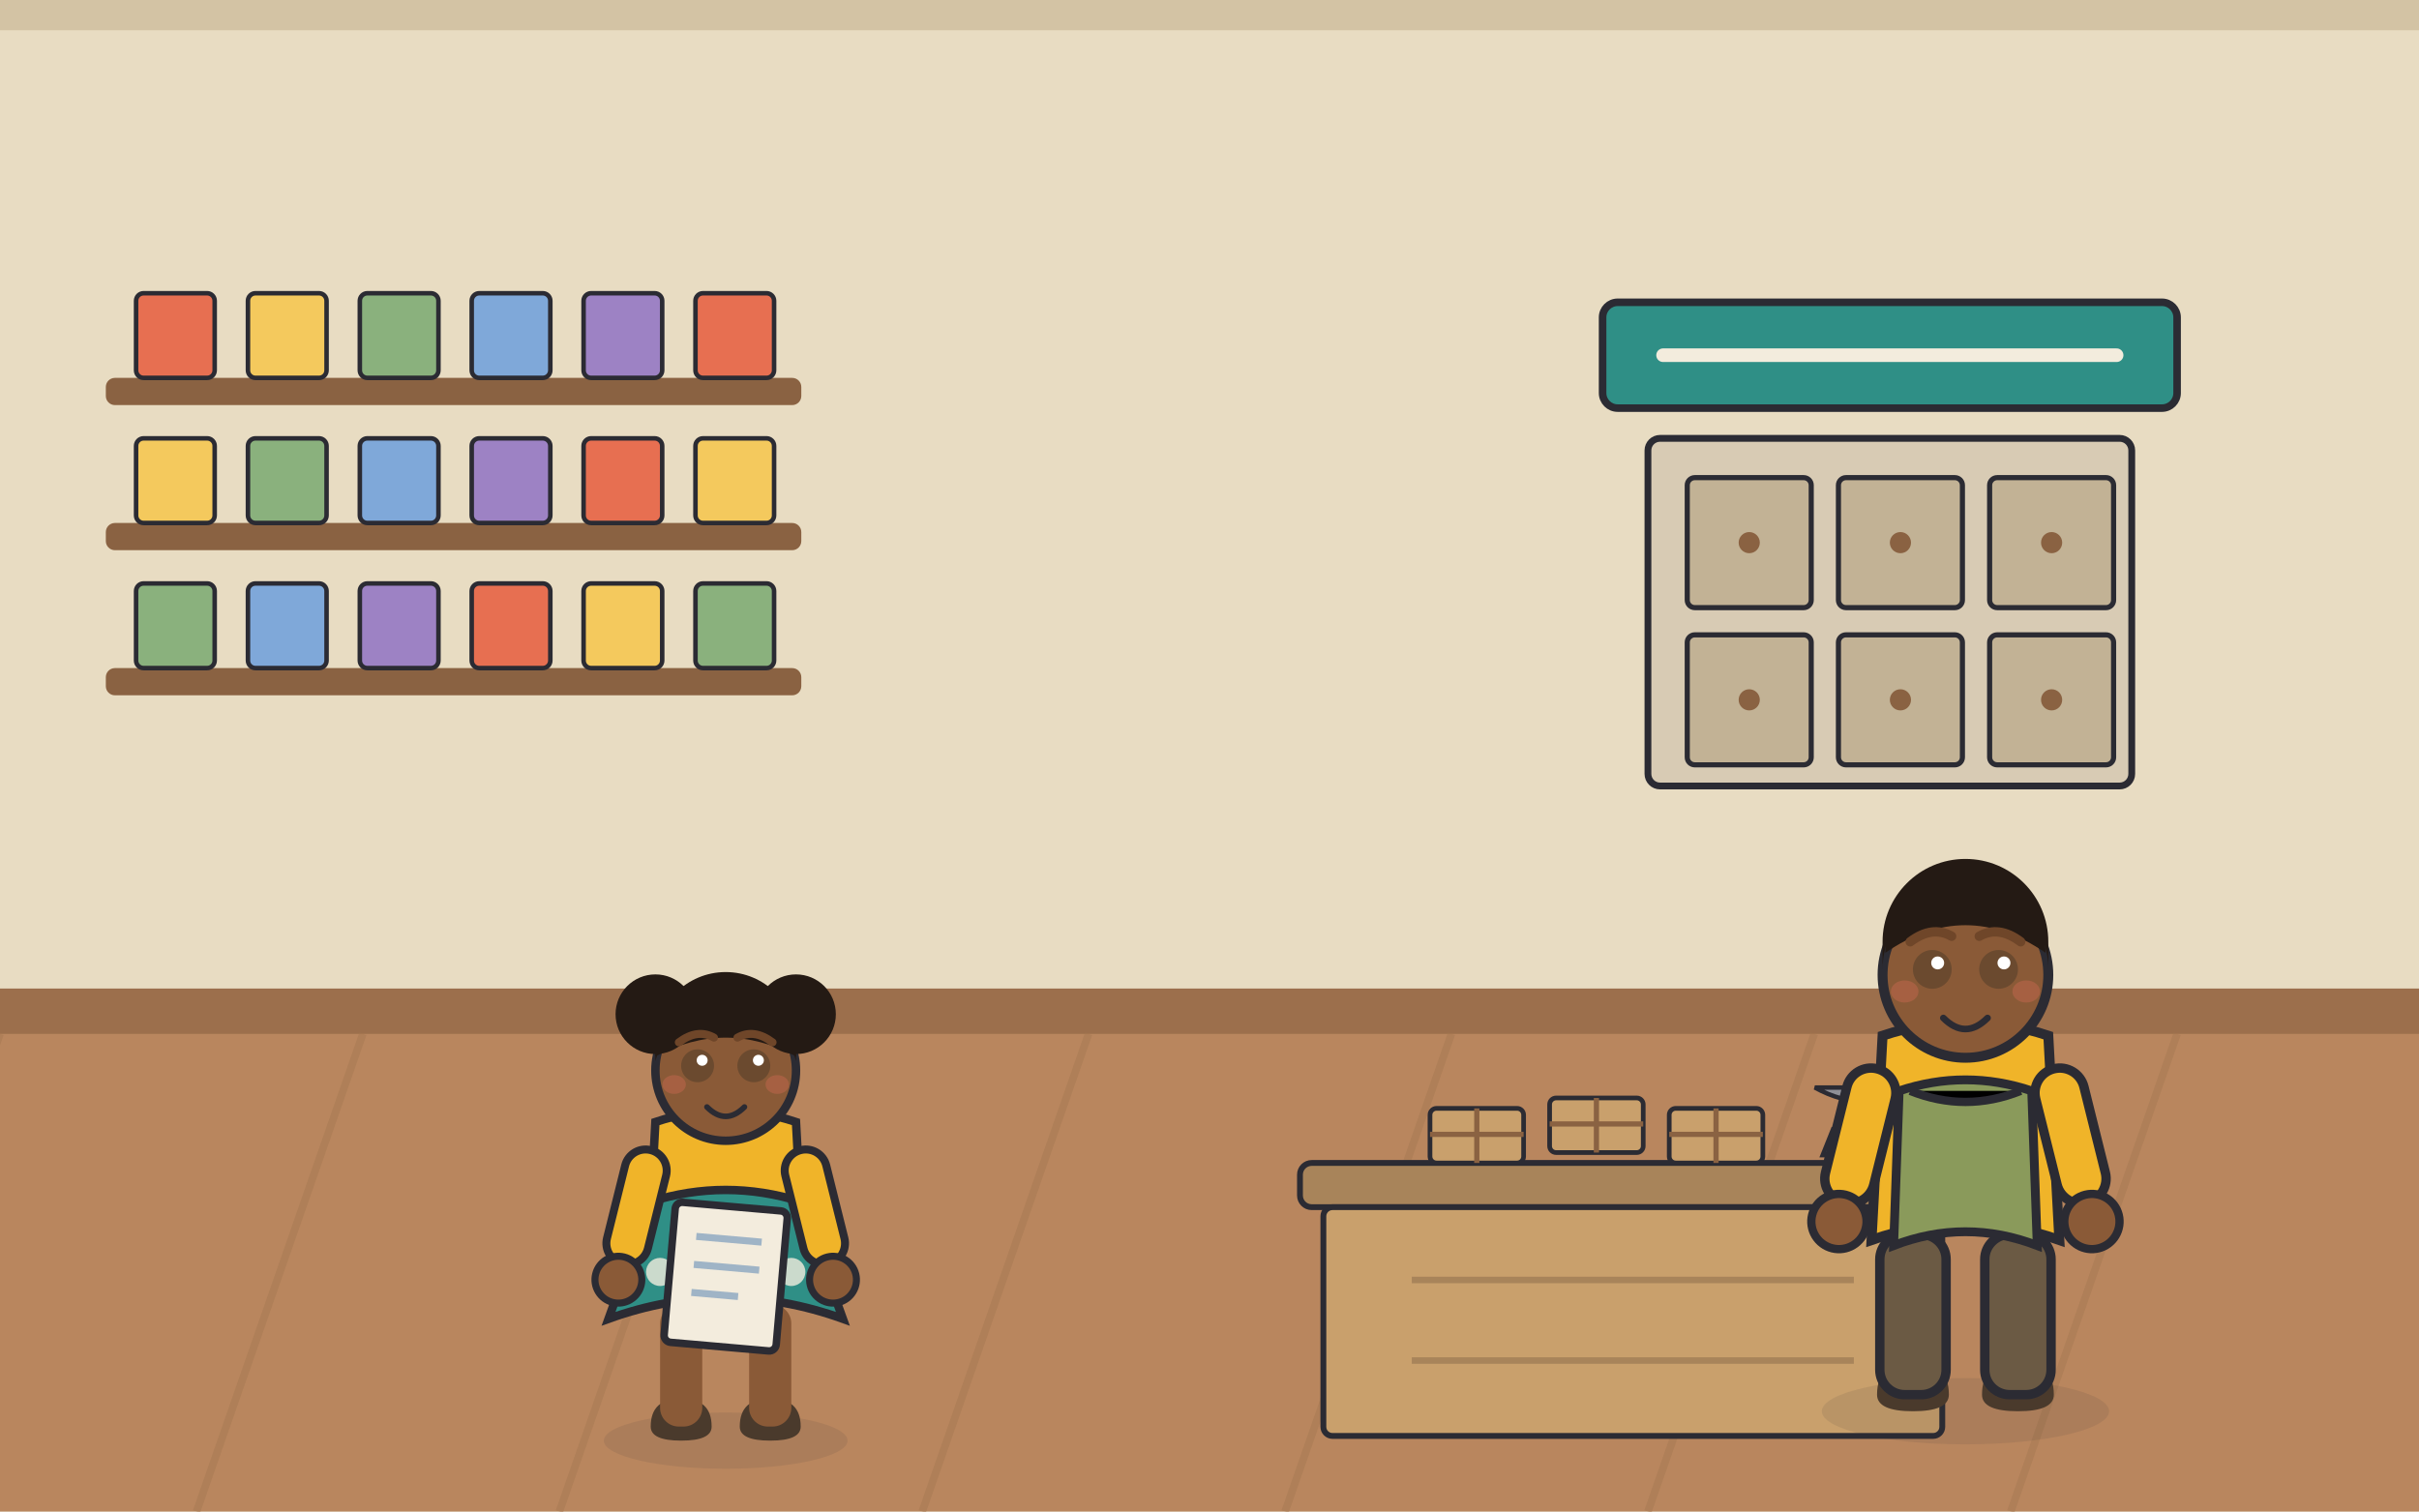
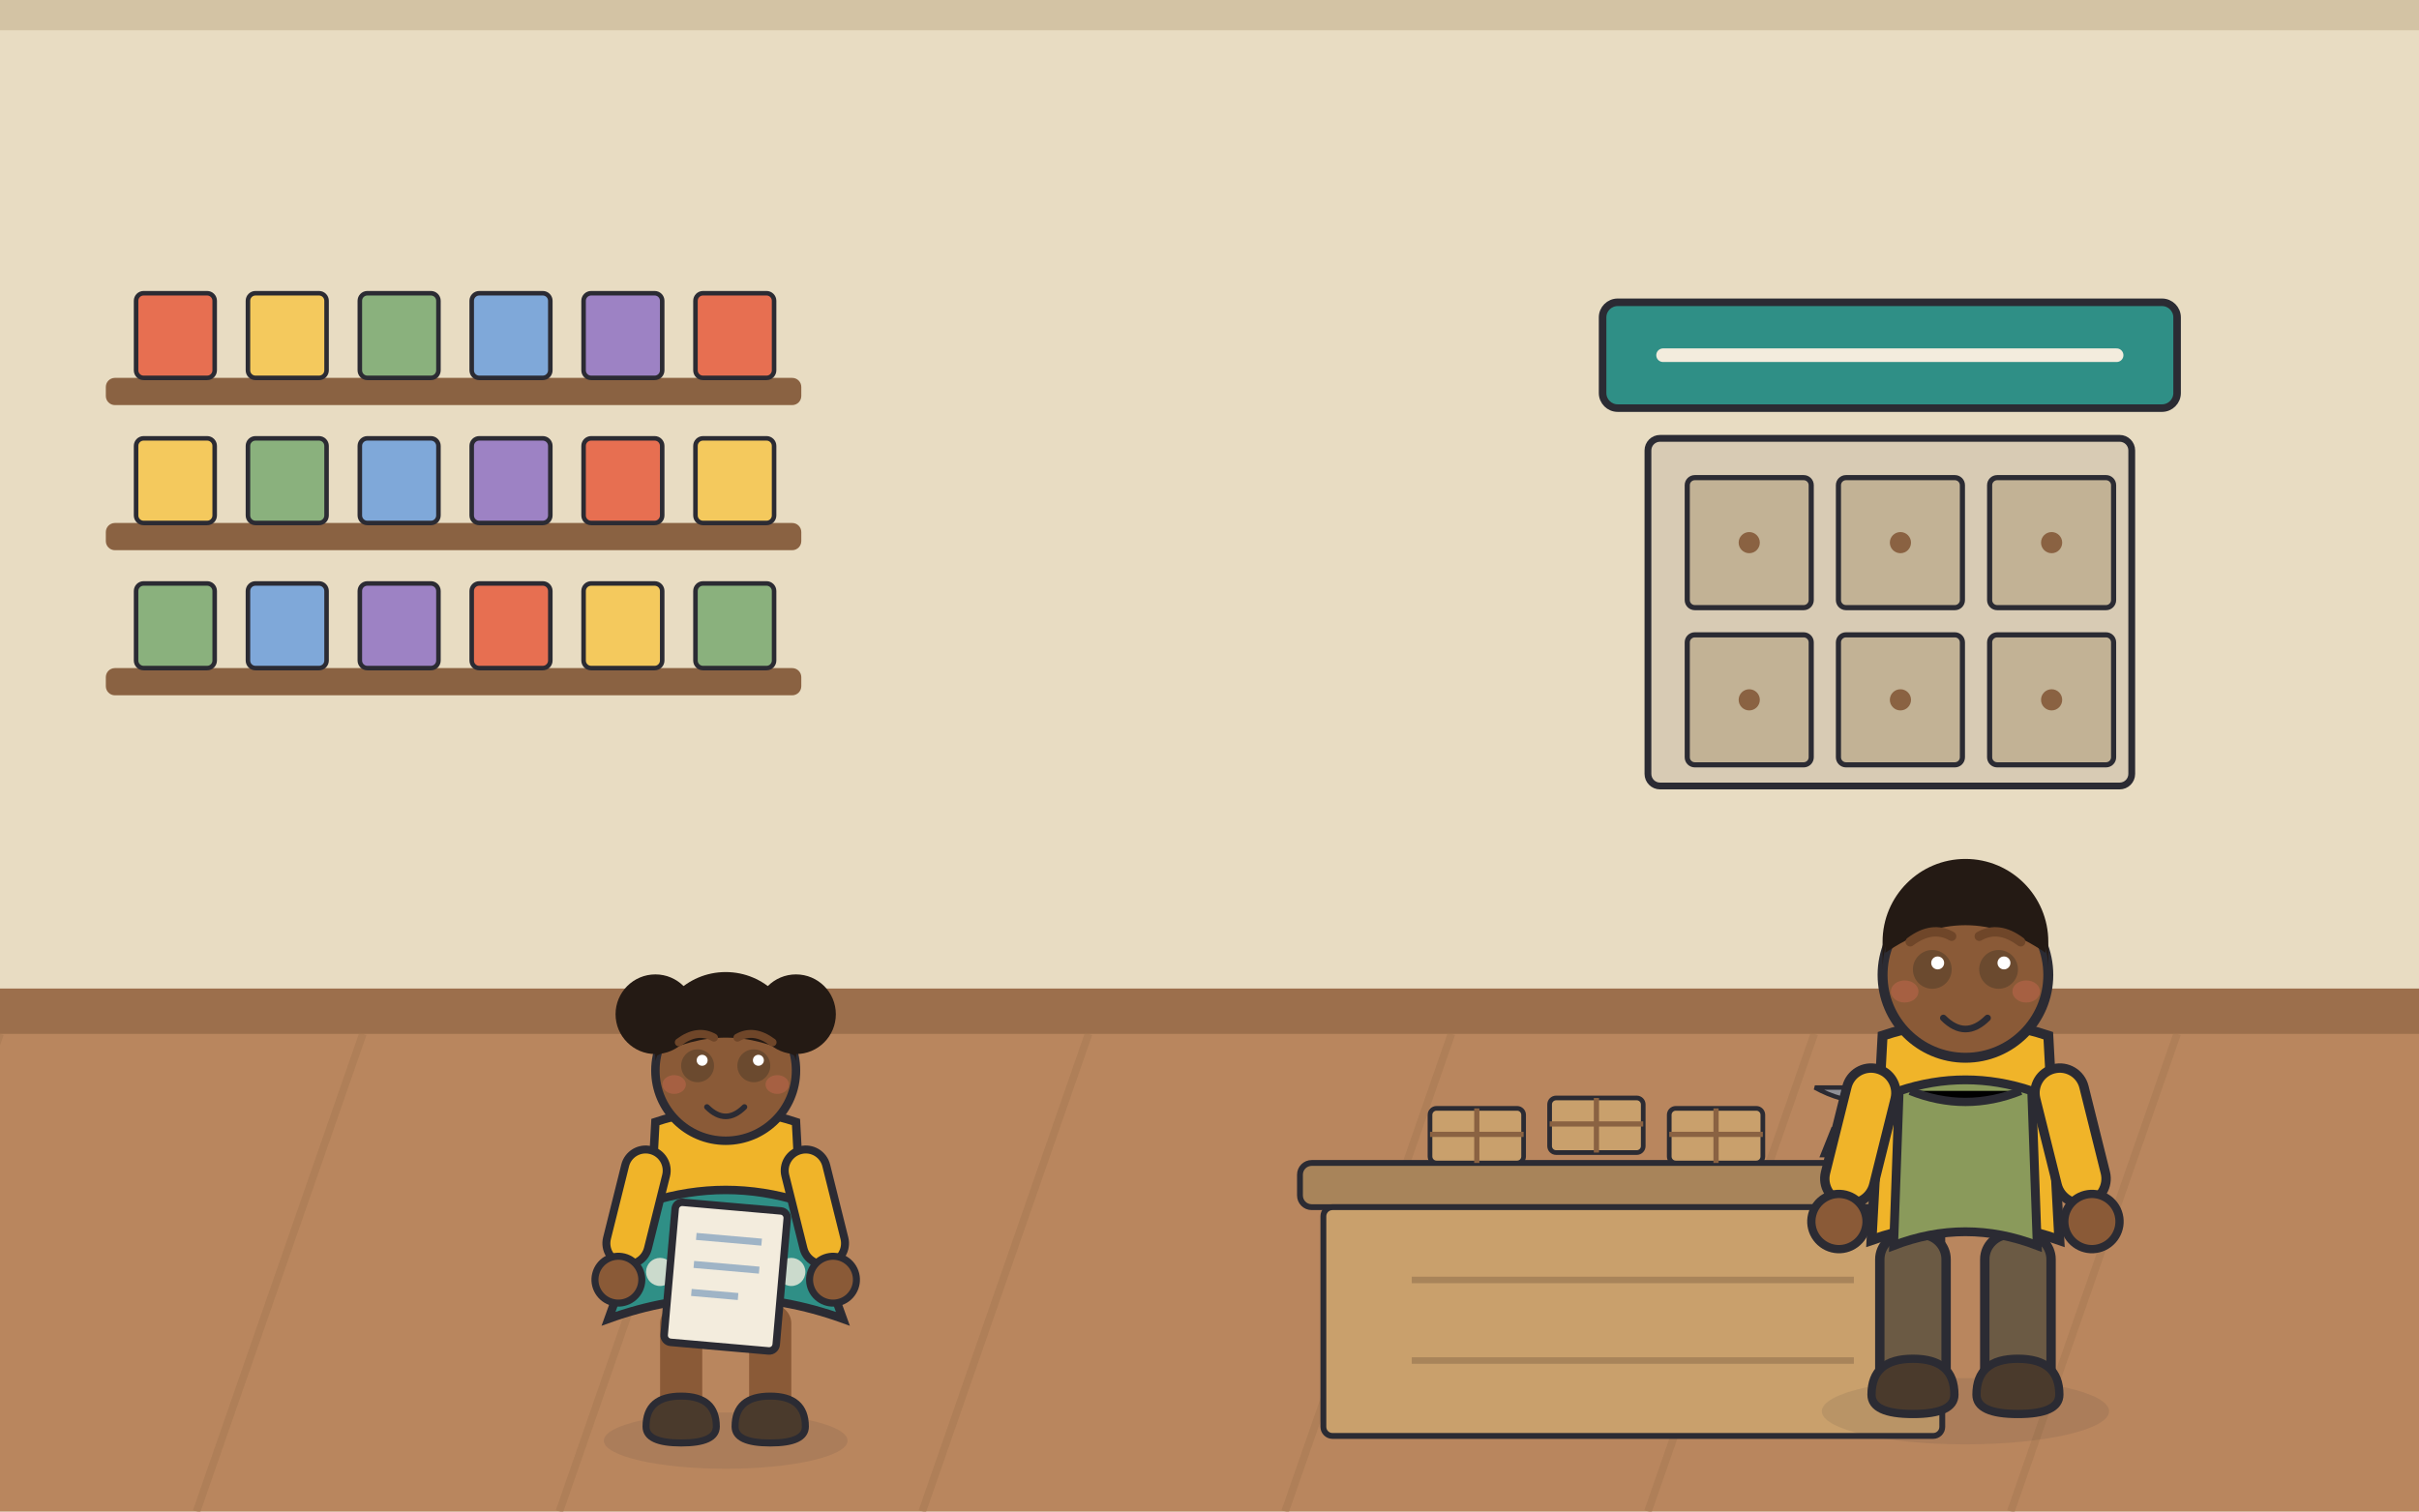
<svg xmlns="http://www.w3.org/2000/svg" viewBox="0 0 1600 1000" role="img">
  <style>
@media (prefers-reduced-motion: no-preference) {
  .anim-idle { animation: idle 3.8s ease-in-out infinite alternate; }
  @keyframes idle { from { transform: translateY(0); } to { transform: translateY(-6px); } }
  .anim-tail { transform-box: fill-box; transform-origin: 100% 20%; animation: tail 2.6s ease-in-out infinite alternate; }
  @keyframes tail { from { transform: rotate(-6deg); } to { transform: rotate(8deg); } }
  .anim-blink { transform-box: fill-box; transform-origin: center; animation: blink 5.2s infinite; }
  @keyframes blink { 0%, 93%, 100% { transform: scaleY(1); } 95%, 97% { transform: scaleY(0.12); } }
  .anim-glow { transform-box: fill-box; transform-origin: center; animation: glow 4.2s ease-in-out infinite alternate; }
  @keyframes glow { from { transform: scale(1); opacity: 0.5; } to { transform: scale(1.08); opacity: 0.75; } }
  .anim-shimmer { animation: shimmer 5s ease-in-out infinite alternate; }
  @keyframes shimmer { from { opacity: 0.62; } to { opacity: 0.92; } }
  .anim-grass { transform-box: fill-box; transform-origin: 50% 100%; animation: sway 3.2s ease-in-out infinite alternate; }
  .anim-canopy { transform-box: fill-box; transform-origin: 50% 100%; animation: sway 5.6s ease-in-out infinite alternate; }
  @keyframes sway { from { transform: rotate(-1.8deg); } to { transform: rotate(2.2deg); } }
  .anim-rain { animation: rainfall 1.15s linear infinite; }
  @keyframes rainfall { from { transform: translateY(-32px); opacity: 0.85; } 75% { opacity: 0.55; } to { transform: translateY(72px); opacity: 0; } }
  .anim-ripple { transform-box: fill-box; transform-origin: center; animation: ripple 3.4s ease-in-out infinite alternate; }
  @keyframes ripple { from { transform: scale(1); opacity: 0.8; } to { transform: scale(1.18); opacity: 0.55; } }
  .anim-drip { animation: drip 1s ease-in infinite; }
  @keyframes drip { from { transform: translateY(-12px); opacity: 0.95; } to { transform: translateY(28px); opacity: 0; } }
  .anim-flow { stroke-dasharray: 26 20; animation: flow 0.8s linear infinite; }
  @keyframes flow { from { stroke-dashoffset: 0; } to { stroke-dashoffset: -46; } }
  .anim-splash { transform-box: fill-box; transform-origin: 50% 100%; animation: splashPulse 1.7s ease-in-out infinite alternate; }
  @keyframes splashPulse { from { transform: scale(0.97); } to { transform: scale(1.05); } }
  .anim-strain { transform-box: fill-box; transform-origin: center; animation: strain 0.9s ease-in-out infinite alternate; }
  @keyframes strain { from { transform: translateX(-5px); } to { transform: translateX(4px); } }
  .anim-float { transform-box: fill-box; transform-origin: center; animation: floaty 2.6s ease-in-out infinite alternate; }
  @keyframes floaty { from { transform: translateY(0) scale(1); } to { transform: translateY(-12px) scale(1.08); } }
  .anim-wave { animation: wave 2.4s ease-in-out infinite; opacity: 0; }
  @keyframes wave { 0% { opacity: 0; } 30% { opacity: 0.9; } 60%, 100% { opacity: 0; } }
  .anim-cloud { animation: cloudDrift 9s ease-in-out infinite alternate; }
  @keyframes cloudDrift { from { transform: translateX(-18px); } to { transform: translateX(22px); } }
  .tap-target { cursor: pointer; }
  .tap-target.tap-play { transform-box: fill-box; transform-origin: 50% 85%; animation: tapWiggle 0.7s ease-in-out; }
  .tap-target[data-tap="puddle"].tap-play { transform-origin: center; animation: tapSplash 0.85s ease-out; }
  .tap-target[data-tap="sun"].tap-play { transform-origin: center; animation: tapPulse 0.6s ease-in-out; }
  .tap-target[data-tap="tree"].tap-play { transform-origin: 50% 100%; animation: tapShake 0.7s ease-in-out; }
  @keyframes tapWiggle { 0% { transform: rotate(0); } 25% { transform: rotate(-4deg) scale(1.03); } 55% { transform: rotate(3deg) scale(1.04); } 80% { transform: rotate(-1.5deg); } 100% { transform: rotate(0); } }
  @keyframes tapSplash { 0% { transform: scale(1); } 40% { transform: scale(1.06, 0.94); } 70% { transform: scale(0.97, 1.03); } 100% { transform: scale(1); } }
  @keyframes tapPulse { 0% { transform: scale(1); } 50% { transform: scale(1.12); } 100% { transform: scale(1); } }
  @keyframes tapShake { 0% { transform: rotate(0); } 20% { transform: rotate(2.4deg); } 45% { transform: rotate(-2deg); } 70% { transform: rotate(1.2deg); } 100% { transform: rotate(0); } }
  .tap-burst { opacity: 0; }
  .tap-target.tap-play .tap-burst { opacity: 1; }
  .tap-target.tap-play .tap-burst circle { animation: burstUp 0.6s ease-out forwards; }
  @keyframes burstUp { from { transform: translateY(0); opacity: 0.95; } to { transform: translateY(-90px); opacity: 0; } }
}
</style>
  <rect width="1600" height="1000" fill="#e8dcc2" />
  <rect x="0" y="0" width="1600" height="20" fill="#d3c3a4" />
  <rect x="0" y="672" width="1600" height="328" fill="#b9865e" />
  <rect x="0" y="654" width="1600" height="30" fill="#9c6f4c" />
  <path d="M 0 684 L -110 1000" stroke="#a2764f" stroke-width="5" opacity="0.45" />
  <path d="M 240 684 L 130 1000" stroke="#a2764f" stroke-width="5" opacity="0.45" />
  <path d="M 480 684 L 370 1000" stroke="#a2764f" stroke-width="5" opacity="0.45" />
  <path d="M 720 684 L 610 1000" stroke="#a2764f" stroke-width="5" opacity="0.45" />
  <path d="M 960 684 L 850 1000" stroke="#a2764f" stroke-width="5" opacity="0.45" />
  <path d="M 1200 684 L 1090 1000" stroke="#a2764f" stroke-width="5" opacity="0.45" />
  <path d="M 1440 684 L 1330 1000" stroke="#a2764f" stroke-width="5" opacity="0.45" />
  <g transform="translate(300 400)">
    <rect x="-230" y="-150" width="460" height="18" rx="6" fill="#8a6242" />
    <rect x="-210" y="-206" width="52" height="56" rx="5" fill="#e76f51" stroke="#2b2b33" stroke-width="3" />
    <rect x="-136" y="-206" width="52" height="56" rx="5" fill="#f4c95d" stroke="#2b2b33" stroke-width="3" />
    <rect x="-62" y="-206" width="52" height="56" rx="5" fill="#8ab17d" stroke="#2b2b33" stroke-width="3" />
    <rect x="12" y="-206" width="52" height="56" rx="5" fill="#7fa8d9" stroke="#2b2b33" stroke-width="3" />
    <rect x="86" y="-206" width="52" height="56" rx="5" fill="#9d82c4" stroke="#2b2b33" stroke-width="3" />
    <rect x="160" y="-206" width="52" height="56" rx="5" fill="#e76f51" stroke="#2b2b33" stroke-width="3" />
    <rect x="-230" y="-54" width="460" height="18" rx="6" fill="#8a6242" />
    <rect x="-210" y="-110" width="52" height="56" rx="5" fill="#f4c95d" stroke="#2b2b33" stroke-width="3" />
    <rect x="-136" y="-110" width="52" height="56" rx="5" fill="#8ab17d" stroke="#2b2b33" stroke-width="3" />
    <rect x="-62" y="-110" width="52" height="56" rx="5" fill="#7fa8d9" stroke="#2b2b33" stroke-width="3" />
    <rect x="12" y="-110" width="52" height="56" rx="5" fill="#9d82c4" stroke="#2b2b33" stroke-width="3" />
    <rect x="86" y="-110" width="52" height="56" rx="5" fill="#e76f51" stroke="#2b2b33" stroke-width="3" />
    <rect x="160" y="-110" width="52" height="56" rx="5" fill="#f4c95d" stroke="#2b2b33" stroke-width="3" />
    <rect x="-230" y="42" width="460" height="18" rx="6" fill="#8a6242" />
    <rect x="-210" y="-14" width="52" height="56" rx="5" fill="#8ab17d" stroke="#2b2b33" stroke-width="3" />
    <rect x="-136" y="-14" width="52" height="56" rx="5" fill="#7fa8d9" stroke="#2b2b33" stroke-width="3" />
    <rect x="-62" y="-14" width="52" height="56" rx="5" fill="#9d82c4" stroke="#2b2b33" stroke-width="3" />
    <rect x="12" y="-14" width="52" height="56" rx="5" fill="#e76f51" stroke="#2b2b33" stroke-width="3" />
    <rect x="86" y="-14" width="52" height="56" rx="5" fill="#f4c95d" stroke="#2b2b33" stroke-width="3" />
    <rect x="160" y="-14" width="52" height="56" rx="5" fill="#8ab17d" stroke="#2b2b33" stroke-width="3" />
  </g>
  <g transform="translate(1250 360)">
    <rect x="-190" y="-160" width="380" height="70" rx="10" fill="#2f8f86" stroke="#2b2b33" stroke-width="5" />
    <path d="M -150 -125 h 300" stroke="#f3ecdd" stroke-width="9" stroke-linecap="round" />
    <rect x="-160" y="-70" width="320" height="230" rx="8" fill="#d8cbb4" stroke="#2b2b33" stroke-width="4.5" />
    <rect x="-134" y="-44" width="82" height="86" rx="5" fill="#c2b295" stroke="#2b2b33" stroke-width="3.4" />
    <circle cx="-93" cy="-1" r="7" fill="#8a6242" />
    <rect x="-34" y="-44" width="82" height="86" rx="5" fill="#c2b295" stroke="#2b2b33" stroke-width="3.4" />
    <circle cx="7" cy="-1" r="7" fill="#8a6242" />
    <rect x="66" y="-44" width="82" height="86" rx="5" fill="#c2b295" stroke="#2b2b33" stroke-width="3.4" />
    <circle cx="107" cy="-1" r="7" fill="#8a6242" />
    <rect x="-134" y="60" width="82" height="86" rx="5" fill="#c2b295" stroke="#2b2b33" stroke-width="3.4" />
    <circle cx="-93" cy="103" r="7" fill="#8a6242" />
    <rect x="-34" y="60" width="82" height="86" rx="5" fill="#c2b295" stroke="#2b2b33" stroke-width="3.4" />
    <circle cx="7" cy="103" r="7" fill="#8a6242" />
    <rect x="66" y="60" width="82" height="86" rx="5" fill="#c2b295" stroke="#2b2b33" stroke-width="3.4" />
    <circle cx="107" cy="103" r="7" fill="#8a6242" />
  </g>
  <g transform="translate(1080 950) scale(0.86)">
    <rect x="-256" y="-210" width="512" height="34" rx="9" fill="#a8845a" stroke="#2b2b33" stroke-width="4.5" />
    <rect x="-238" y="-176" width="476" height="176" rx="7" fill="#c9a06c" stroke="#2b2b33" stroke-width="4.5" />
    <path d="M -170 -120 h 340 M -170 -58 h 340" stroke="#a8845a" stroke-width="5" />
    <g transform="translate(-120 -212)">
      <rect x="-36" y="-40" width="72" height="42" rx="5" fill="#c9a06c" stroke="#2b2b33" stroke-width="3.6" />
      <path d="M 0 -40 v 42 M -36 -20 h 72" stroke="#8a6242" stroke-width="4" />
    </g>
    <g transform="translate(-28 -220)">
      <rect x="-36" y="-40" width="72" height="42" rx="5" fill="#c9a06c" stroke="#2b2b33" stroke-width="3.6" />
      <path d="M 0 -40 v 42 M -36 -20 h 72" stroke="#8a6242" stroke-width="4" />
    </g>
    <g transform="translate(64 -212)">
      <rect x="-36" y="-40" width="72" height="42" rx="5" fill="#c9a06c" stroke="#2b2b33" stroke-width="3.6" />
      <path d="M 0 -40 v 42 M -36 -20 h 72" stroke="#8a6242" stroke-width="4" />
    </g>
    <g transform="translate(180 -216)">
      <path d="M -34 0 h 68 l -8 -20 h -52 z" fill="#8f8f96" stroke="#2b2b33" stroke-width="3.4" />
      <rect x="-5" y="-52" width="10" height="34" fill="#5f5f68" />
      <path d="M -40 -52 q 40 22 80 0 z" fill="#8f8f96" stroke="#2b2b33" stroke-width="3.4" />
    </g>
  </g>
  <g transform="translate(480 950) scale(1.55 1.55)">
    <ellipse cx="0" cy="2" rx="52" ry="12" fill="#2b2b33" opacity="0.10" />
    <g class="tap-target" data-figure="amal" data-tap="amal" data-mood="happy">
      <g class="anim-idle" style="animation-delay:1.28s">
-         <path d="M -32 -4 q 0 -12 13 -12 q 13 0 13 12 q 0 6 -13 6 q -13 0 -13 -6 z" fill="#4a3a2c" />
-         <path d="M 6 -4 q 0 -12 13 -12 q 13 0 13 12 q 0 6 -13 6 q -13 0 -13 -6 z" fill="#4a3a2c" />
        <rect x="-28" y="-56" width="18" height="52" rx="8" fill="#8a5a37" />
        <rect x="10" y="-56" width="18" height="52" rx="8" fill="#8a5a37" />
+         <path d="M -34 -4 q 0 -13 15 -13 q 15 0 15 13 q 0 7 -15 7 q -15 0 -15 -7 z" fill="#4a3a2c" stroke="#2b2b33" stroke-width="3" />
+         <path d="M 4 -4 q 0 -13 15 -13 q 15 0 15 13 q 0 7 -15 7 q -15 0 -15 -7 z" fill="#4a3a2c" stroke="#2b2b33" stroke-width="3" />
        <path d="M -34 -60 q 34 -12 68 0 l -4 -74 q -30 -10 -60 0 z" fill="#f0b429" stroke="#2b2b33" stroke-width="3.6" />
        <path d="M -50 -50 q 50 -18 100 0 l -18 -50 q -32 -10 -64 0 z" fill="#2f8f86" stroke="#2b2b33" stroke-width="3.6" />
        <circle cx="-28" cy="-70" r="6" fill="#f3ecdd" opacity="0.8" />
        <circle cx="0" cy="-70" r="6" fill="#f3ecdd" opacity="0.8" />
        <circle cx="28" cy="-70" r="6" fill="#f3ecdd" opacity="0.8" />
        <g transform="translate(-32 -122) rotate(14)">
          <rect x="-9" y="0" width="18" height="50" rx="9" fill="#f0b429" stroke="#2b2b33" stroke-width="3.4" />
          <circle cx="0" cy="57" r="10" fill="#8a5a37" stroke="#2b2b33" stroke-width="3" />
        </g>
        <g transform="translate(32 -122) rotate(-14)">
          <rect x="-9" y="0" width="18" height="50" rx="9" fill="#f0b429" stroke="#2b2b33" stroke-width="3.4" />
          <circle cx="0" cy="57" r="10" fill="#8a5a37" stroke="#2b2b33" stroke-width="3" />
        </g>
        <g transform="translate(0 -76)">
          <g transform="translate(0 8) rotate(5)">
            <rect x="-24" y="-30" width="48" height="60" rx="3" fill="#f3ecdd" stroke="#2b2b33" stroke-width="3.2" />
            <path d="M -14 -16 h 28 M -14 -4 h 28 M -14 8 h 20" stroke="#9fb4c6" stroke-width="3" />
          </g>
        </g>
        <g transform="translate(0 -156)">
          <circle cx="0" cy="0" r="30" fill="#8a5a37" stroke="#2b2b33" stroke-width="3.6" />
          <circle cx="-30" cy="-24" r="17" fill="#241a14" />
          <circle cx="30" cy="-24" r="17" fill="#241a14" />
          <path d="M -30 -6 a 30 30 0 0 1 60 0 q -30 -16 -60 0 z" fill="#241a14" />
          <path d="M -30 -4 a 31 31 0 0 1 60 0 l 0 -8 a 30 30 0 0 0 -60 0 z" fill="#241a14" />
          <path d="M -30 2 a 30 30 0 0 0 60 0" fill="none" />
          <g transform="translate(-12 -2)">
            <g class="anim-blink">
              <circle cx="0" cy="0" r="7.02" fill="#6b4a2f" />
              <circle cx="1.95" cy="-2.34" r="2.34" fill="#fff" />
            </g>
          </g>
          <g transform="translate(12 -2)">
            <g class="anim-blink">
              <circle cx="0" cy="0" r="7.02" fill="#6b4a2f" />
              <circle cx="1.95" cy="-2.34" r="2.34" fill="#fff" />
            </g>
          </g>
          <path d="M -20 -12 q 8 -6 15 -2 M 20 -12 q -8 -6 -15 -2" stroke="#6f4629" stroke-width="3.4" fill="none" stroke-linecap="round" />
          <g transform="translate(0 14)">
            <path d="M -8 1.6 q 8 8 16 0" stroke="#2b2b33" stroke-width="2.4" fill="none" stroke-linecap="round" />
          </g>
          <ellipse cx="-22" cy="6" rx="5" ry="4" fill="#e8705c" opacity="0.30" />
          <ellipse cx="22" cy="6" rx="5" ry="4" fill="#e8705c" opacity="0.30" />
        </g>
      </g>
    </g>
  </g>
  <g transform="translate(1300 930) scale(1.827 1.827)">
    <ellipse cx="0" cy="2" rx="52" ry="12" fill="#2b2b33" opacity="0.10" />
    <g class="tap-target" data-figure="omar" data-tap="omar" data-mood="happy">
      <g class="anim-idle" style="animation-delay:2.02s">
-         <path d="M -32 -4 q 0 -12 13 -12 q 13 0 13 12 q 0 6 -13 6 q -13 0 -13 -6 z" fill="#4a3a2c" />
-         <path d="M 6 -4 q 0 -12 13 -12 q 13 0 13 12 q 0 6 -13 6 q -13 0 -13 -6 z" fill="#4a3a2c" />
        <rect x="-31" y="-62" width="24" height="58" rx="9" fill="#6b5a44" stroke="#2b2b33" stroke-width="3.4" />
        <rect x="7" y="-62" width="24" height="58" rx="9" fill="#6b5a44" stroke="#2b2b33" stroke-width="3.4" />
+         <path d="M -34 -4 q 0 -13 15 -13 q 15 0 15 13 q 0 7 -15 7 q -15 0 -15 -7 z" fill="#4a3a2c" stroke="#2b2b33" stroke-width="3" />
+         <path d="M 4 -4 q 0 -13 15 -13 q 15 0 15 13 q 0 7 -15 7 q -15 0 -15 -7 z" fill="#4a3a2c" stroke="#2b2b33" stroke-width="3" />
        <path d="M -34 -60 q 34 -12 68 0 l -4 -74 q -30 -10 -60 0 z" fill="#f0b429" stroke="#2b2b33" stroke-width="3.6" />
        <path d="M -26 -58 q 26 -10 52 0 l -2 -56 q -24 -8 -48 0 z" fill="#8a9a5b" stroke="#2b2b33" stroke-width="3.2" />
        <path d="M -20 -114 q 20 8 40 0" stroke="#2b2b33" stroke-width="3" />
        <g transform="translate(-32 -122) rotate(14)">
          <rect x="-9" y="0" width="18" height="50" rx="9" fill="#f0b429" stroke="#2b2b33" stroke-width="3.4" />
          <circle cx="0" cy="57" r="10" fill="#8a5a37" stroke="#2b2b33" stroke-width="3" />
        </g>
        <g transform="translate(32 -122) rotate(-14)">
          <rect x="-9" y="0" width="18" height="50" rx="9" fill="#f0b429" stroke="#2b2b33" stroke-width="3.4" />
          <circle cx="0" cy="57" r="10" fill="#8a5a37" stroke="#2b2b33" stroke-width="3" />
        </g>
        <g transform="translate(0 -156)">
          <circle cx="0" cy="0" r="30" fill="#8a5a37" stroke="#2b2b33" stroke-width="3.6" />
          <path d="M -30 -2 a 30 30 0 0 1 60 0 l 0 -10 a 30 30 0 0 0 -60 0 z" fill="#241a14" />
          <path d="M -29 -8 a 29 29 0 0 1 58 0 q -29 -20 -58 0 z" fill="#241a14" />
          <path d="M -30 2 a 30 30 0 0 0 60 0" fill="none" />
          <g transform="translate(-12 -2)">
            <g class="anim-blink">
              <circle cx="0" cy="0" r="7.02" fill="#6b4a2f" />
              <circle cx="1.95" cy="-2.34" r="2.34" fill="#fff" />
            </g>
          </g>
          <g transform="translate(12 -2)">
            <g class="anim-blink">
              <circle cx="0" cy="0" r="7.02" fill="#6b4a2f" />
              <circle cx="1.95" cy="-2.34" r="2.34" fill="#fff" />
            </g>
          </g>
          <path d="M -20 -12 q 8 -6 15 -2 M 20 -12 q -8 -6 -15 -2" stroke="#6f4629" stroke-width="3.4" fill="none" stroke-linecap="round" />
          <g transform="translate(0 14)">
            <path d="M -8 1.6 q 8 8 16 0" stroke="#2b2b33" stroke-width="2.4" fill="none" stroke-linecap="round" />
          </g>
          <ellipse cx="-22" cy="6" rx="5" ry="4" fill="#e8705c" opacity="0.30" />
          <ellipse cx="22" cy="6" rx="5" ry="4" fill="#e8705c" opacity="0.30" />
        </g>
      </g>
    </g>
  </g>
</svg>
